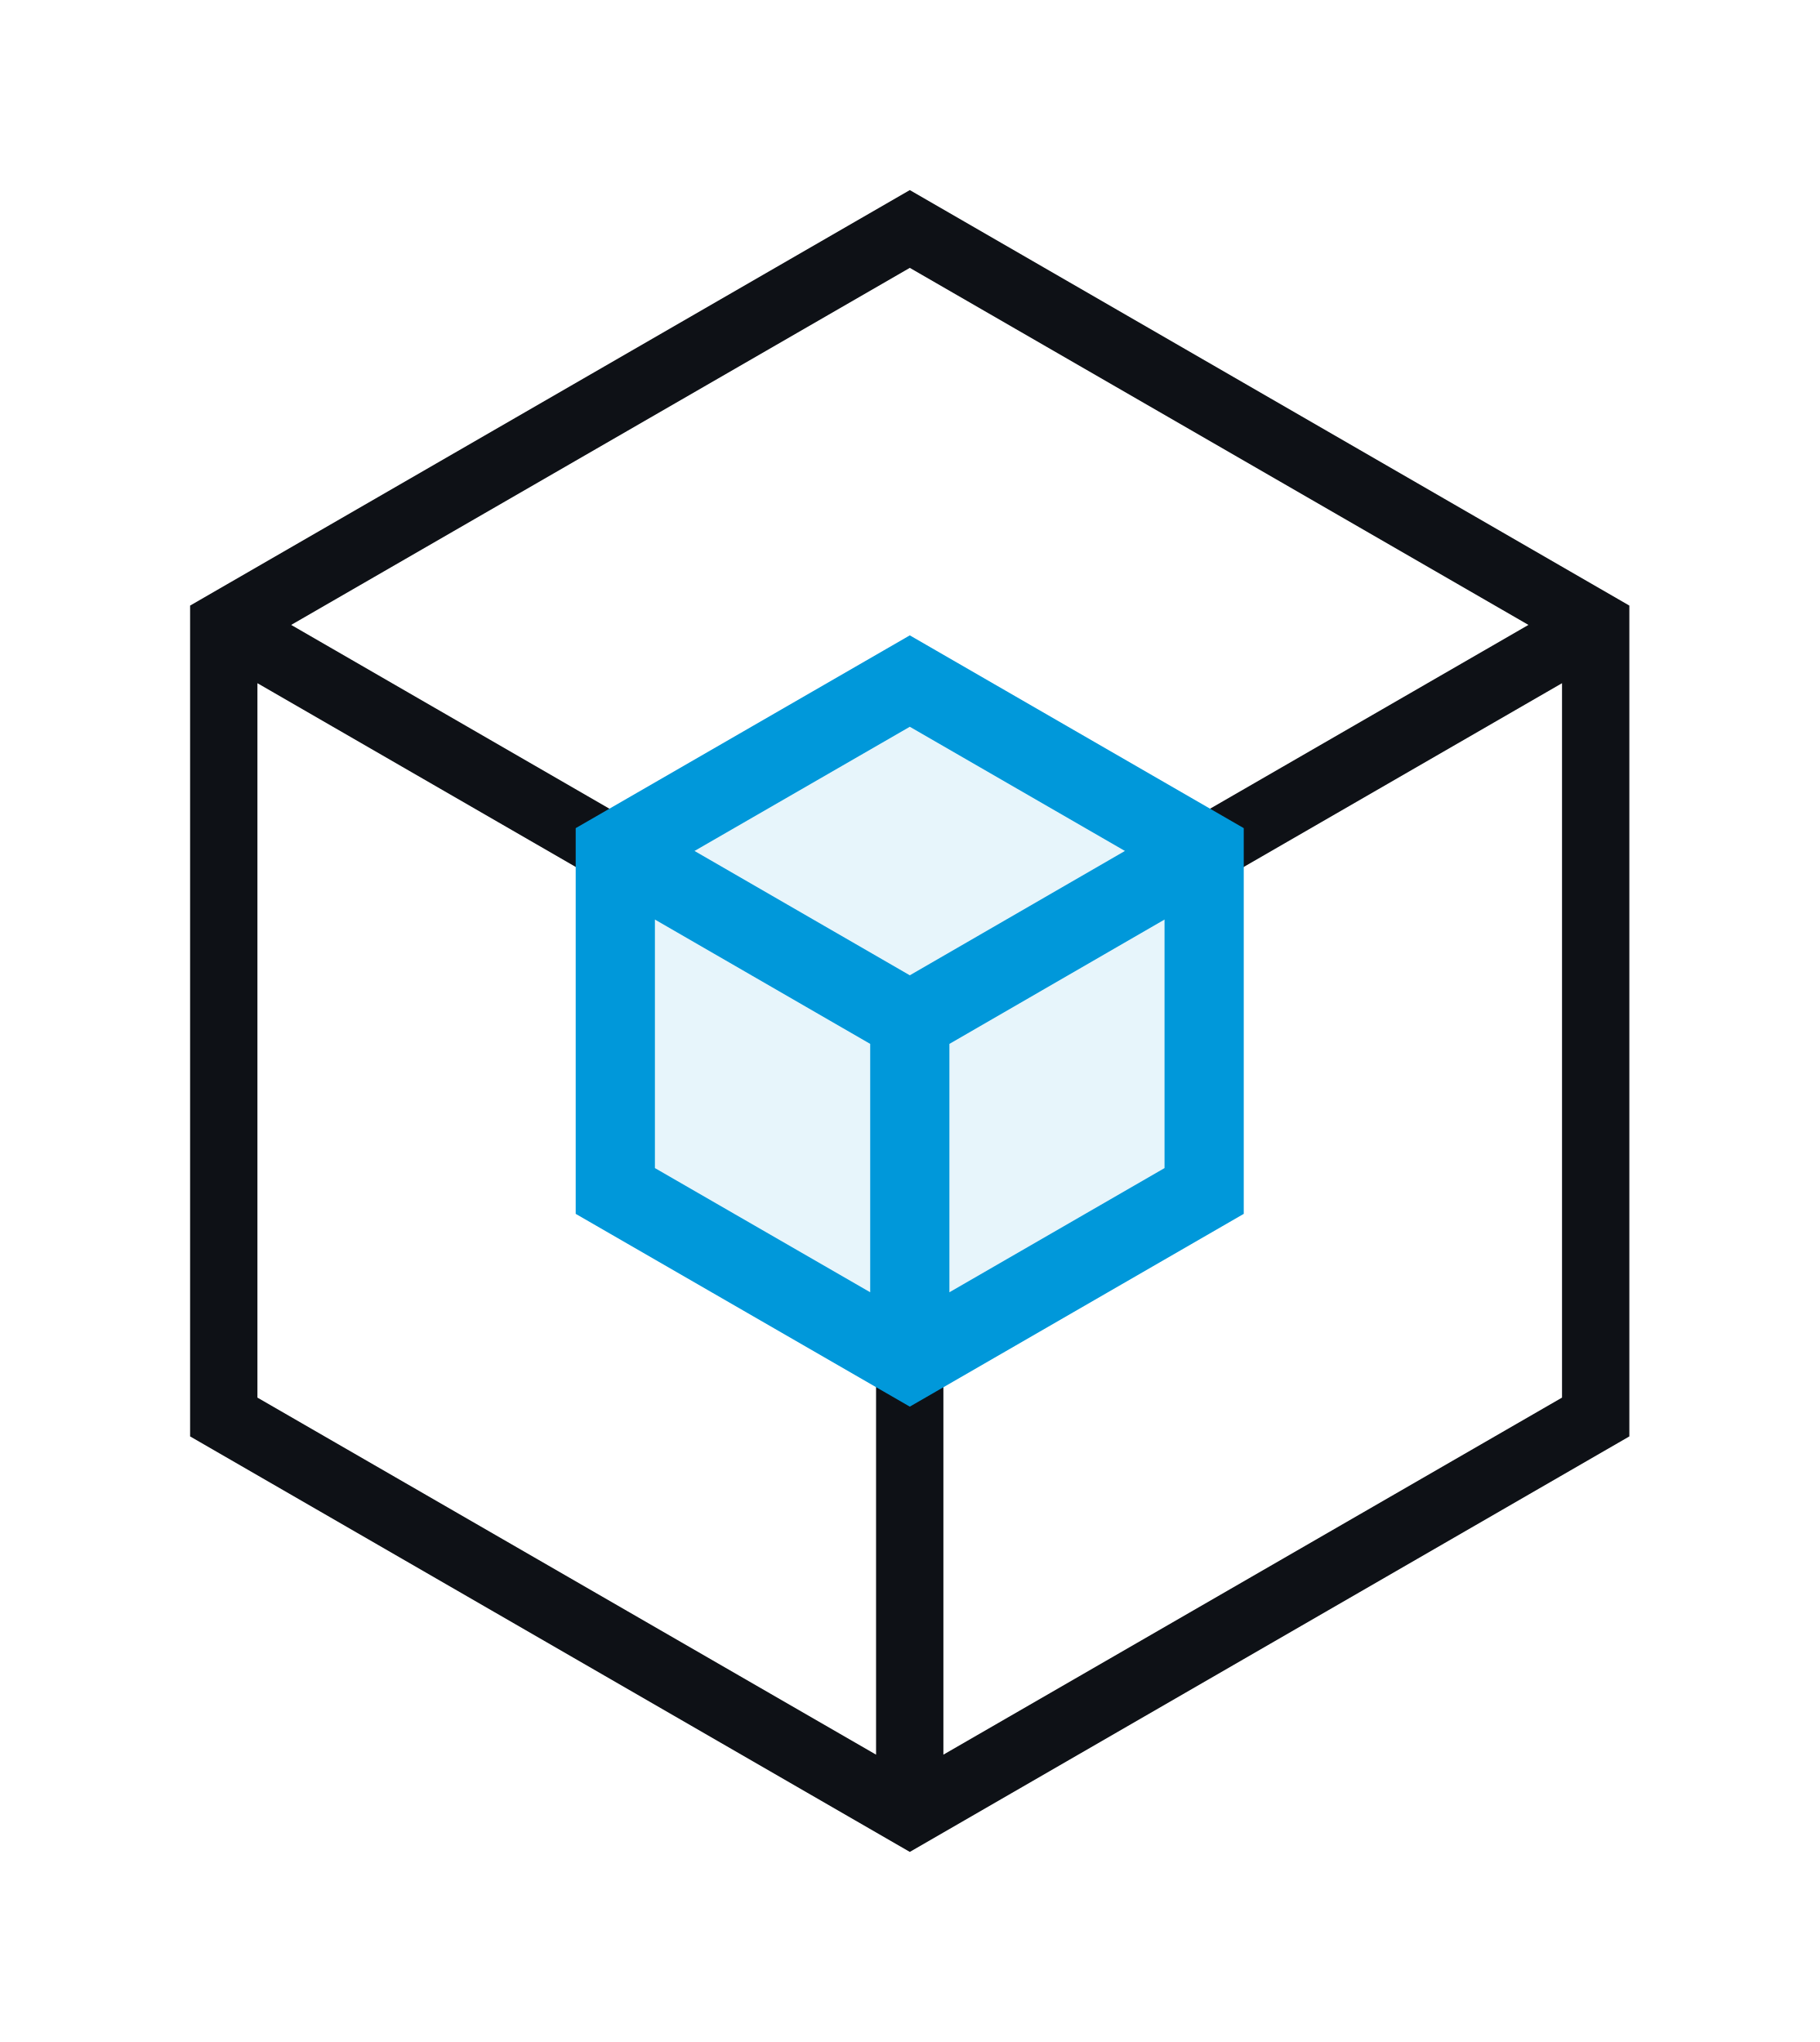
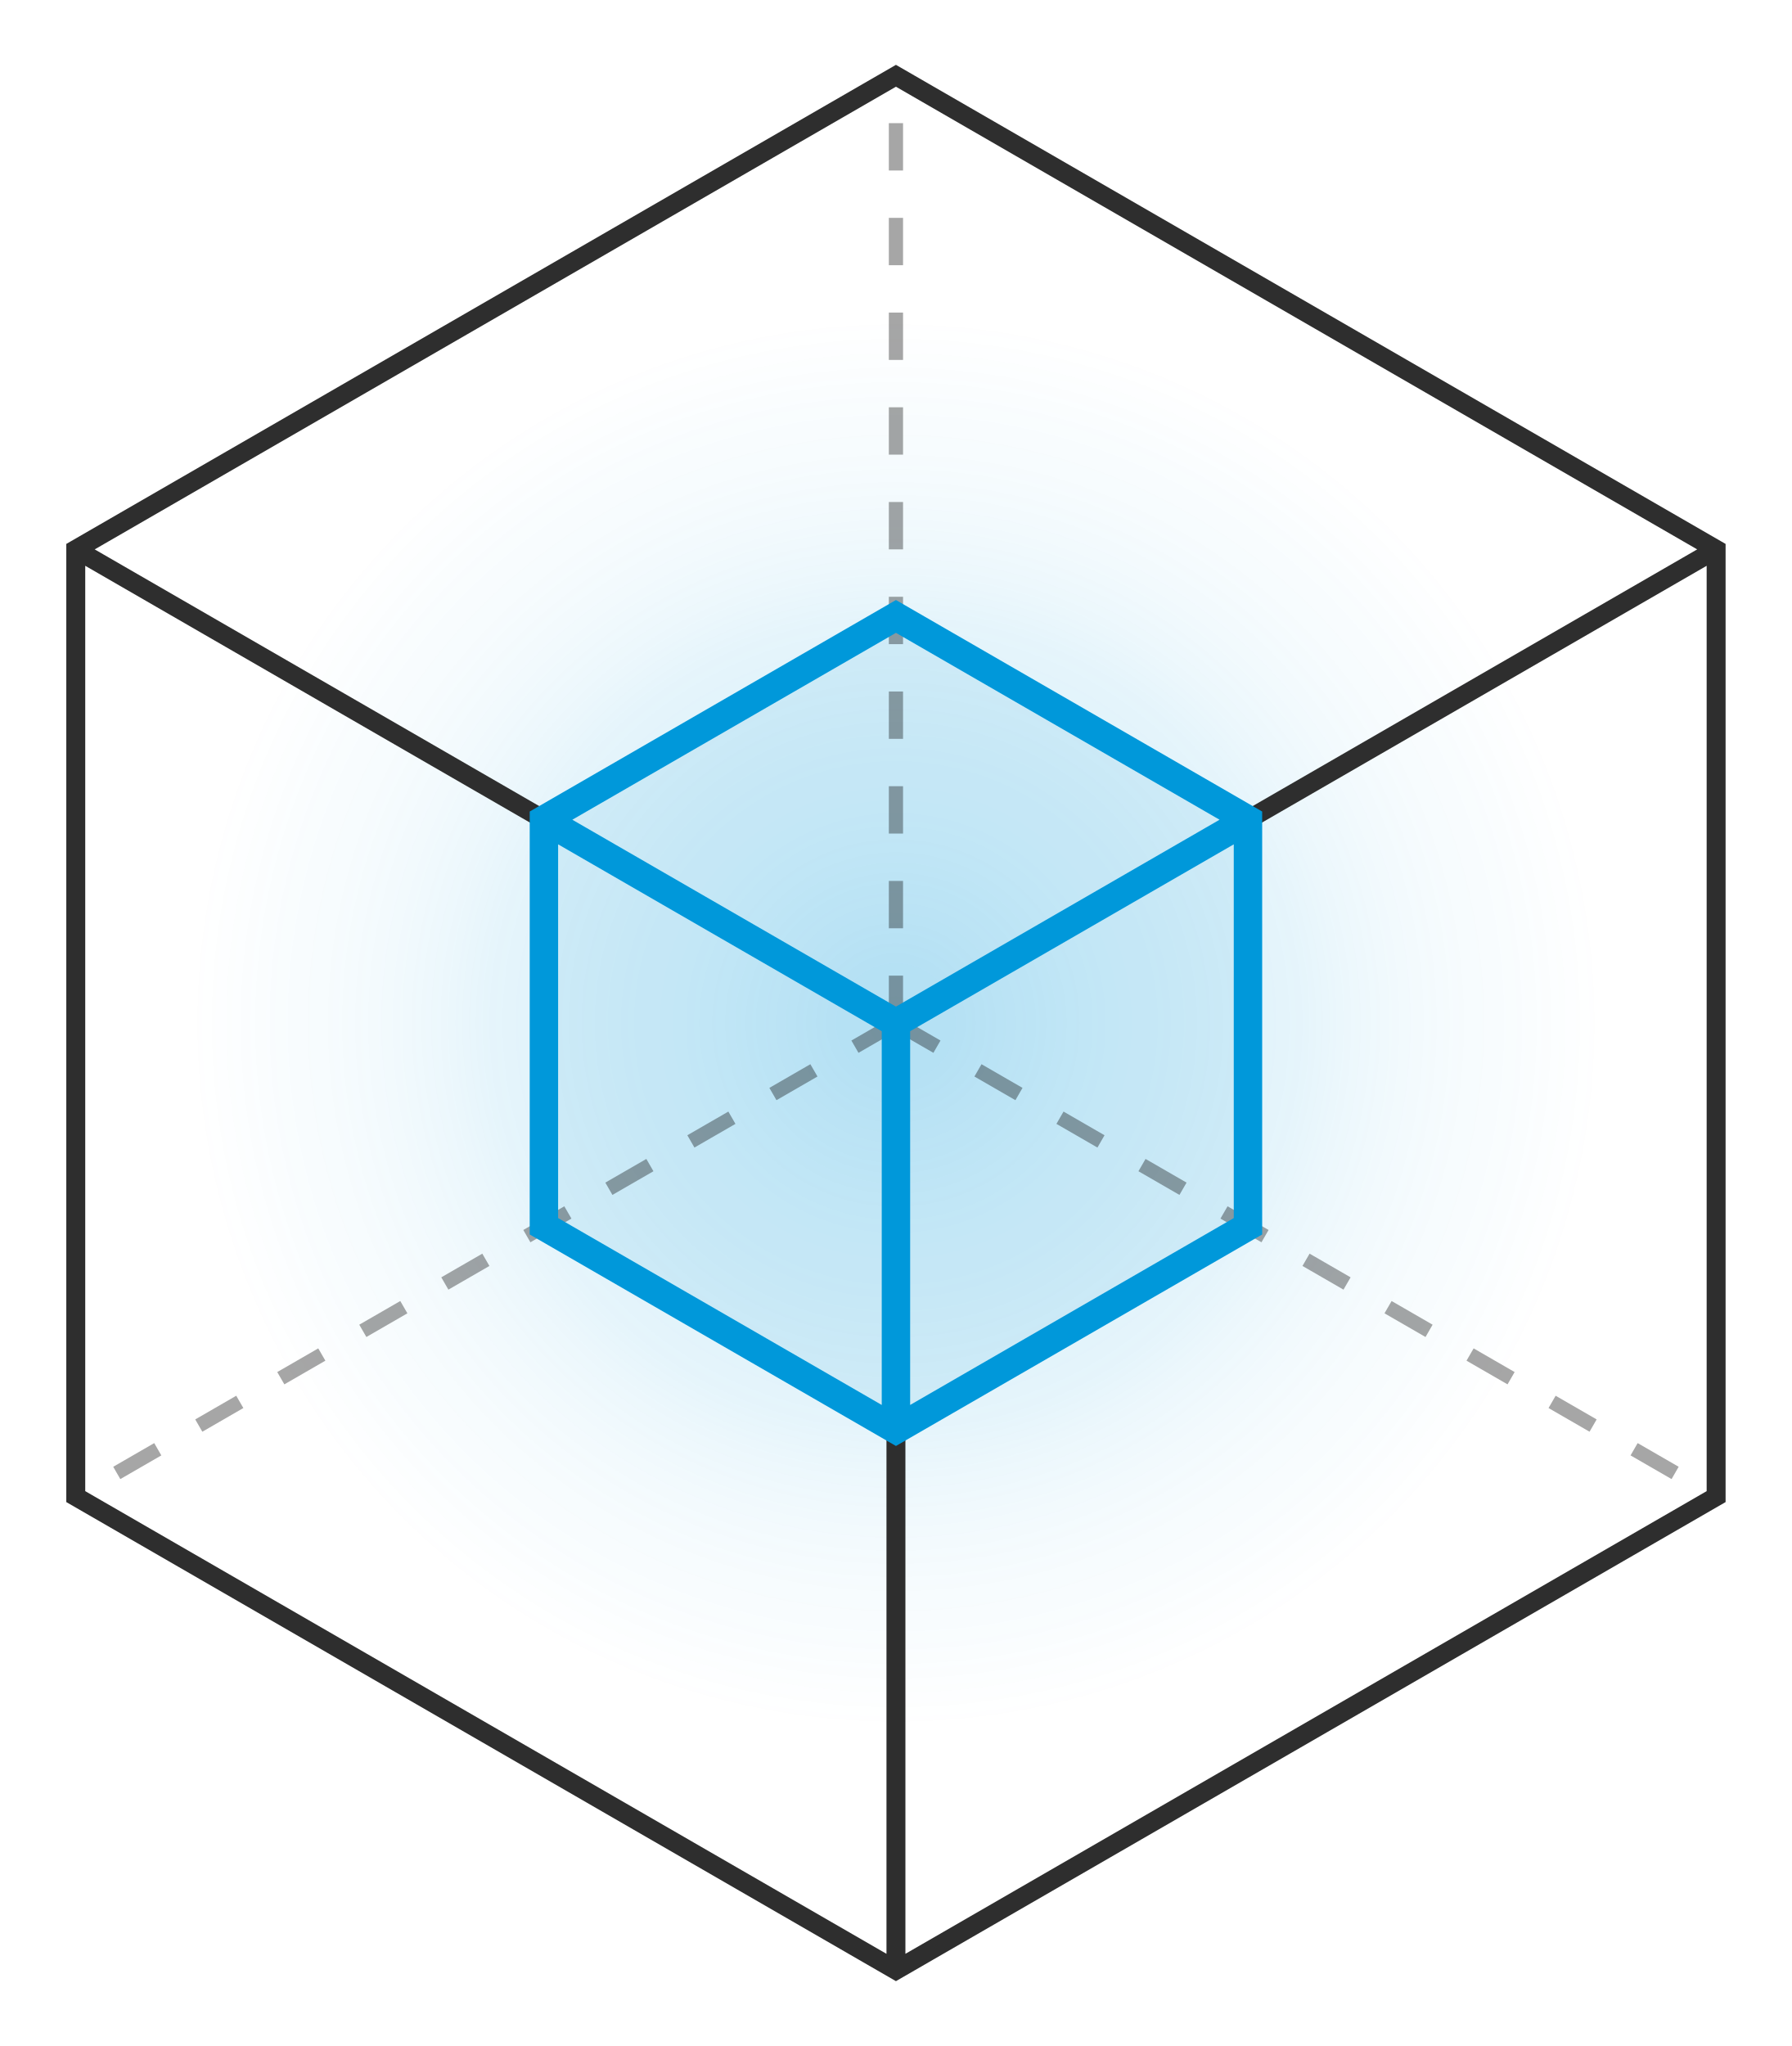
- <svg xmlns="http://www.w3.org/2000/svg" viewBox="-12.00 -12.00 114.85 128.91" role="img" aria-label="BoxLite">
-   <g transform="translate(0.000 0.000) scale(1)">
-     <path fill="#0098DA" fill-opacity="0.095" d="M45.43 30.99L64.01 41.72L64.01 63.18L45.43 73.91L26.84 63.18L26.84 41.72Z" />
-     <path fill="#0E1116" d="M90.85 78.68L45.43 104.91L0 78.68L0 26.23L45.43 0L90.85 26.23ZM45.43 4.91L6.38 27.45L27.9 39.88L25.78 43.56L4.25 31.13L4.25 76.23L43.3 98.77L43.3 73.91L47.55 73.91L47.55 98.77L86.6 76.23L86.6 31.13L65.07 43.56L62.95 39.88L84.48 27.45Z" />
-     <path fill="#0098DA" d="M45.43 76.8L24.34 64.63L24.34 40.28L45.43 28.11L66.51 40.28L66.51 64.63ZM61.51 46.05L47.93 53.9L47.93 69.58L61.51 61.74ZM45.43 49.57L59.01 41.72L45.43 33.88L31.84 41.72ZM42.93 53.9L29.34 46.05L29.34 61.74L42.93 69.58Z" />
-   </g>
+ <svg xmlns="http://www.w3.org/2000/svg" viewBox="-47.301 -54.000 94.603 108.000" role="img" aria-label="BoxLite">
+   <defs>
+     <radialGradient id="g" gradientUnits="userSpaceOnUse" cx="0" cy="0" r="37.258">
+       <stop offset="0" stop-color="#0098DA" stop-opacity="0.22" />
+       <stop offset="0.08" stop-color="#0098DA" stop-opacity="0.215" />
+       <stop offset="0.24" stop-color="#0098DA" stop-opacity="0.171" />
+       <stop offset="0.4" stop-color="#0098DA" stop-opacity="0.137" />
+       <stop offset="0.576" stop-color="#0098DA" stop-opacity="0.1" />
+       <stop offset="0.64" stop-color="#0098DA" stop-opacity="0.074" />
+       <stop offset="0.72" stop-color="#0098DA" stop-opacity="0.051" />
+       <stop offset="0.8" stop-color="#0098DA" stop-opacity="0.034" />
+       <stop offset="0.88" stop-color="#0098DA" stop-opacity="0.023" />
+       <stop offset="1" stop-color="#0098DA" stop-opacity="0.0" />
+     </radialGradient>
+   </defs>
+   <circle cx="0" cy="0" r="37.258" fill="url(#g)" />
+   <path d="M0.000 -21.461L18.585 -10.730L18.585 10.730L0.000 21.461L-18.585 10.730L-18.585 -10.730Z" fill="#0098DA" fill-opacity="0.095" />
+   <path d="M0 0L0.000 -50.000M0 0L-43.301 25.000M0 0L43.301 25.000" fill="none" stroke="#000000" stroke-opacity="0.35" vector-effect="non-scaling-stroke" stroke-width="0.75" stroke-dasharray="2.5 2.5" />
+   <path d="M0.000 -50.000L43.301 -25.000L43.301 25.000L0.000 50.000L-43.301 25.000L-43.301 -25.000ZM-43.301 -25.000L-18.585 -10.730M43.301 -25.000L18.585 -10.730M0.000 50.000L0.000 21.461" fill="none" stroke="#2E2E2E" stroke-linejoin="miter" vector-effect="non-scaling-stroke" stroke-width="1.0" />
+   <path d="M0.000 -21.461L18.585 -10.730L18.585 10.730L0.000 21.461L-18.585 10.730L-18.585 -10.730ZM-18.585 -10.730L0 0L18.585 -10.730M0 0L0.000 21.461" fill="none" stroke="#0098DA" stroke-linejoin="miter" vector-effect="non-scaling-stroke" stroke-width="1.5" />
</svg>
